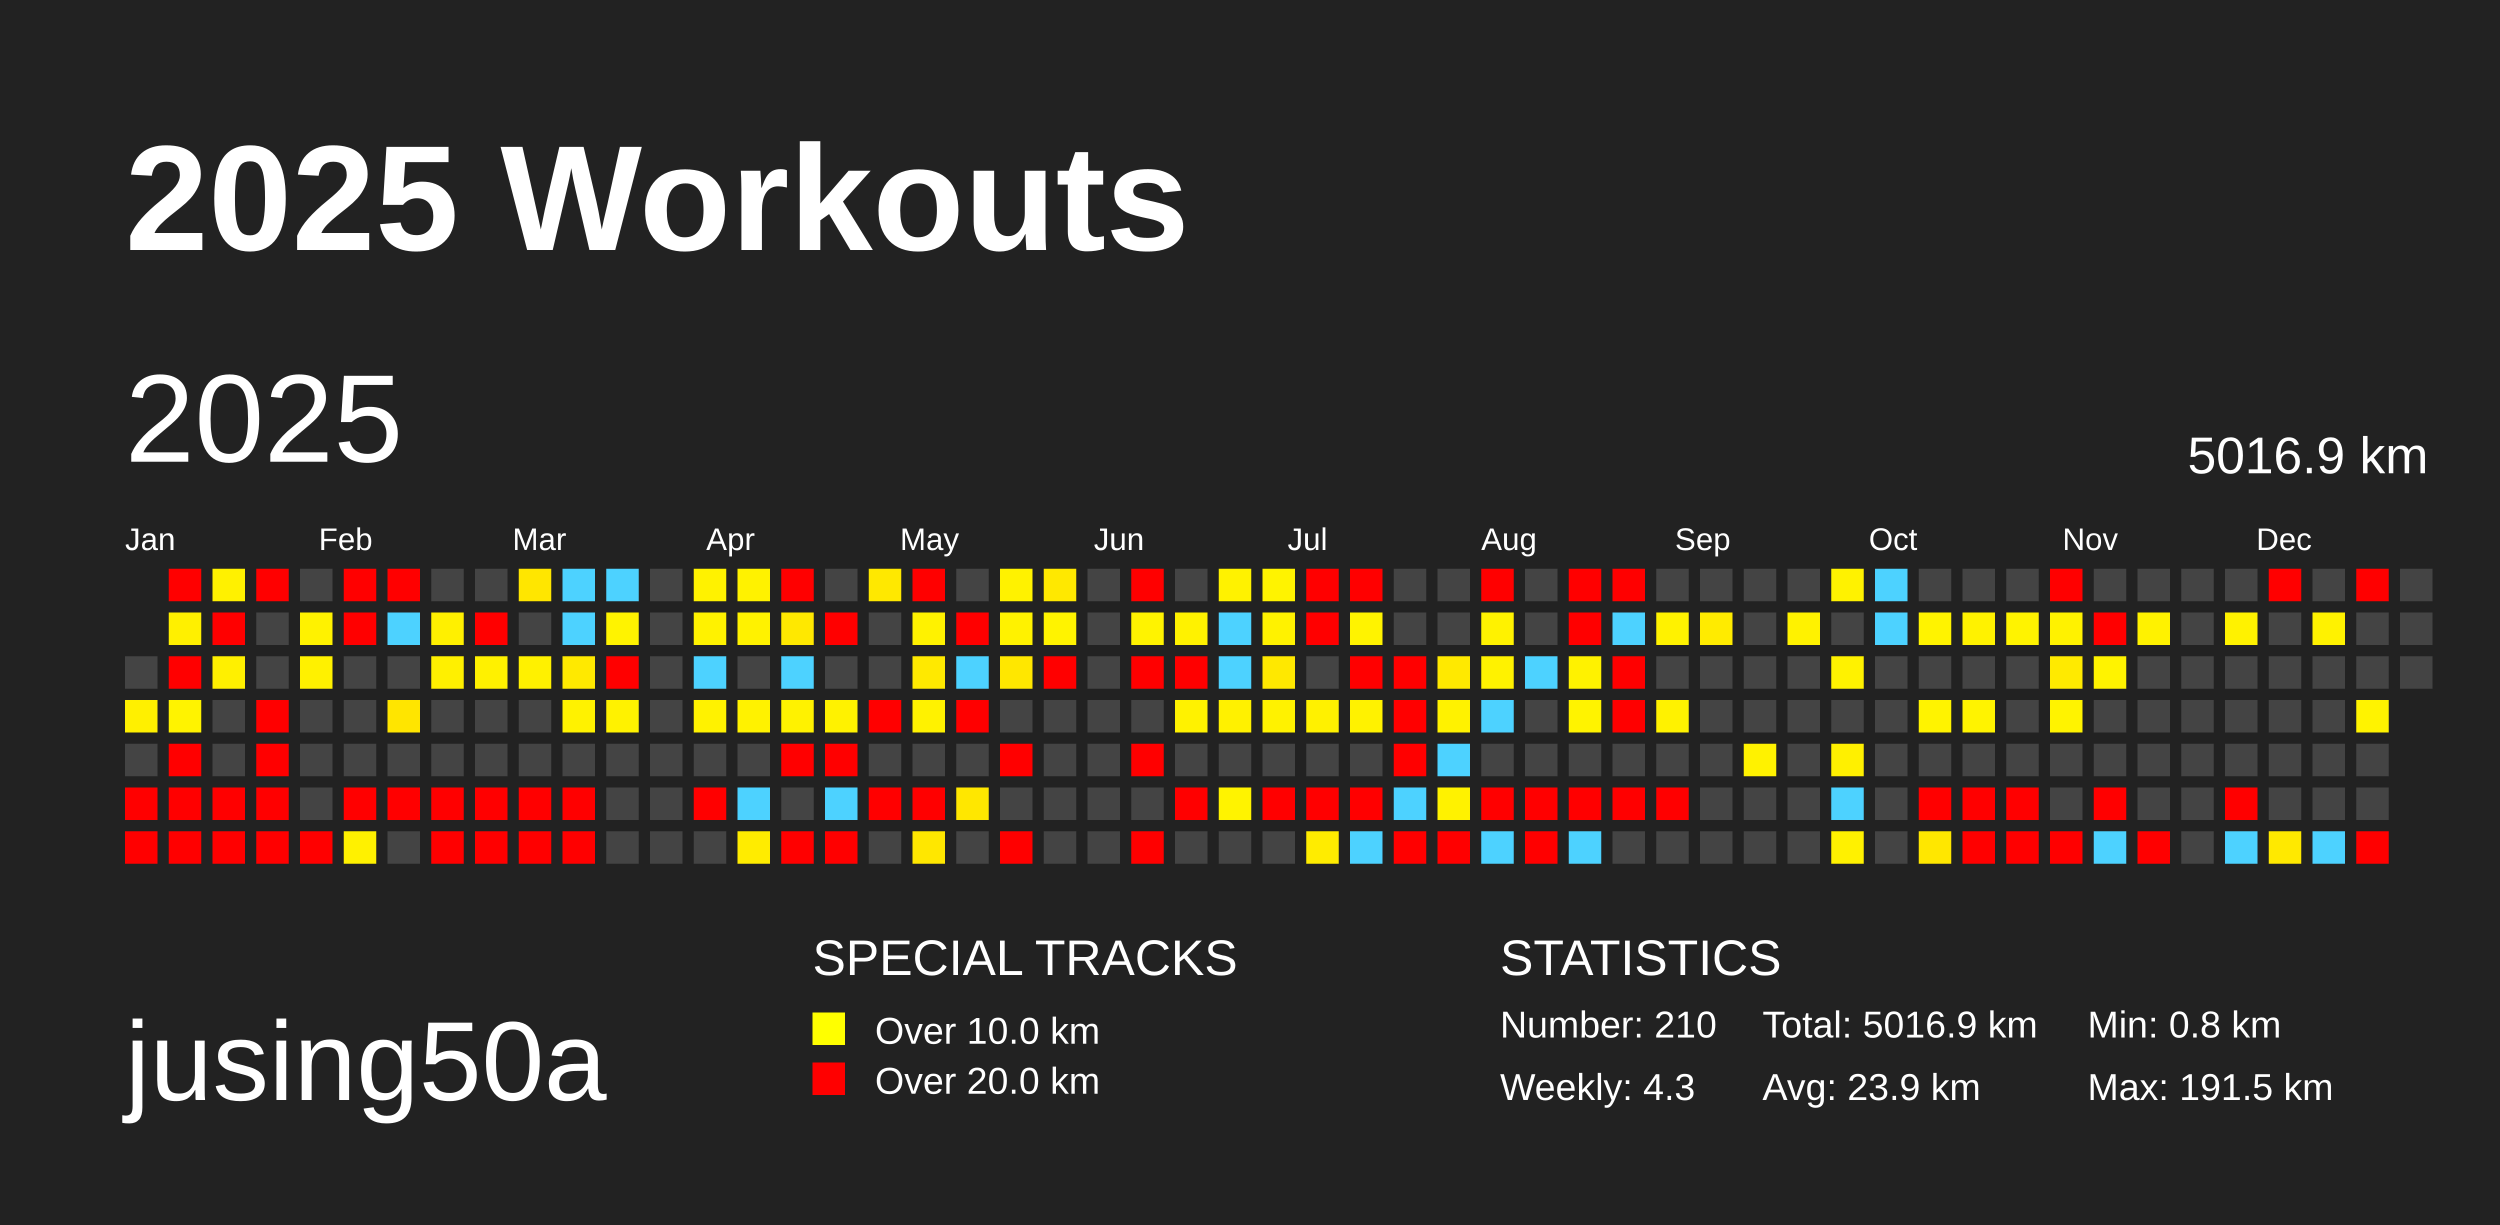
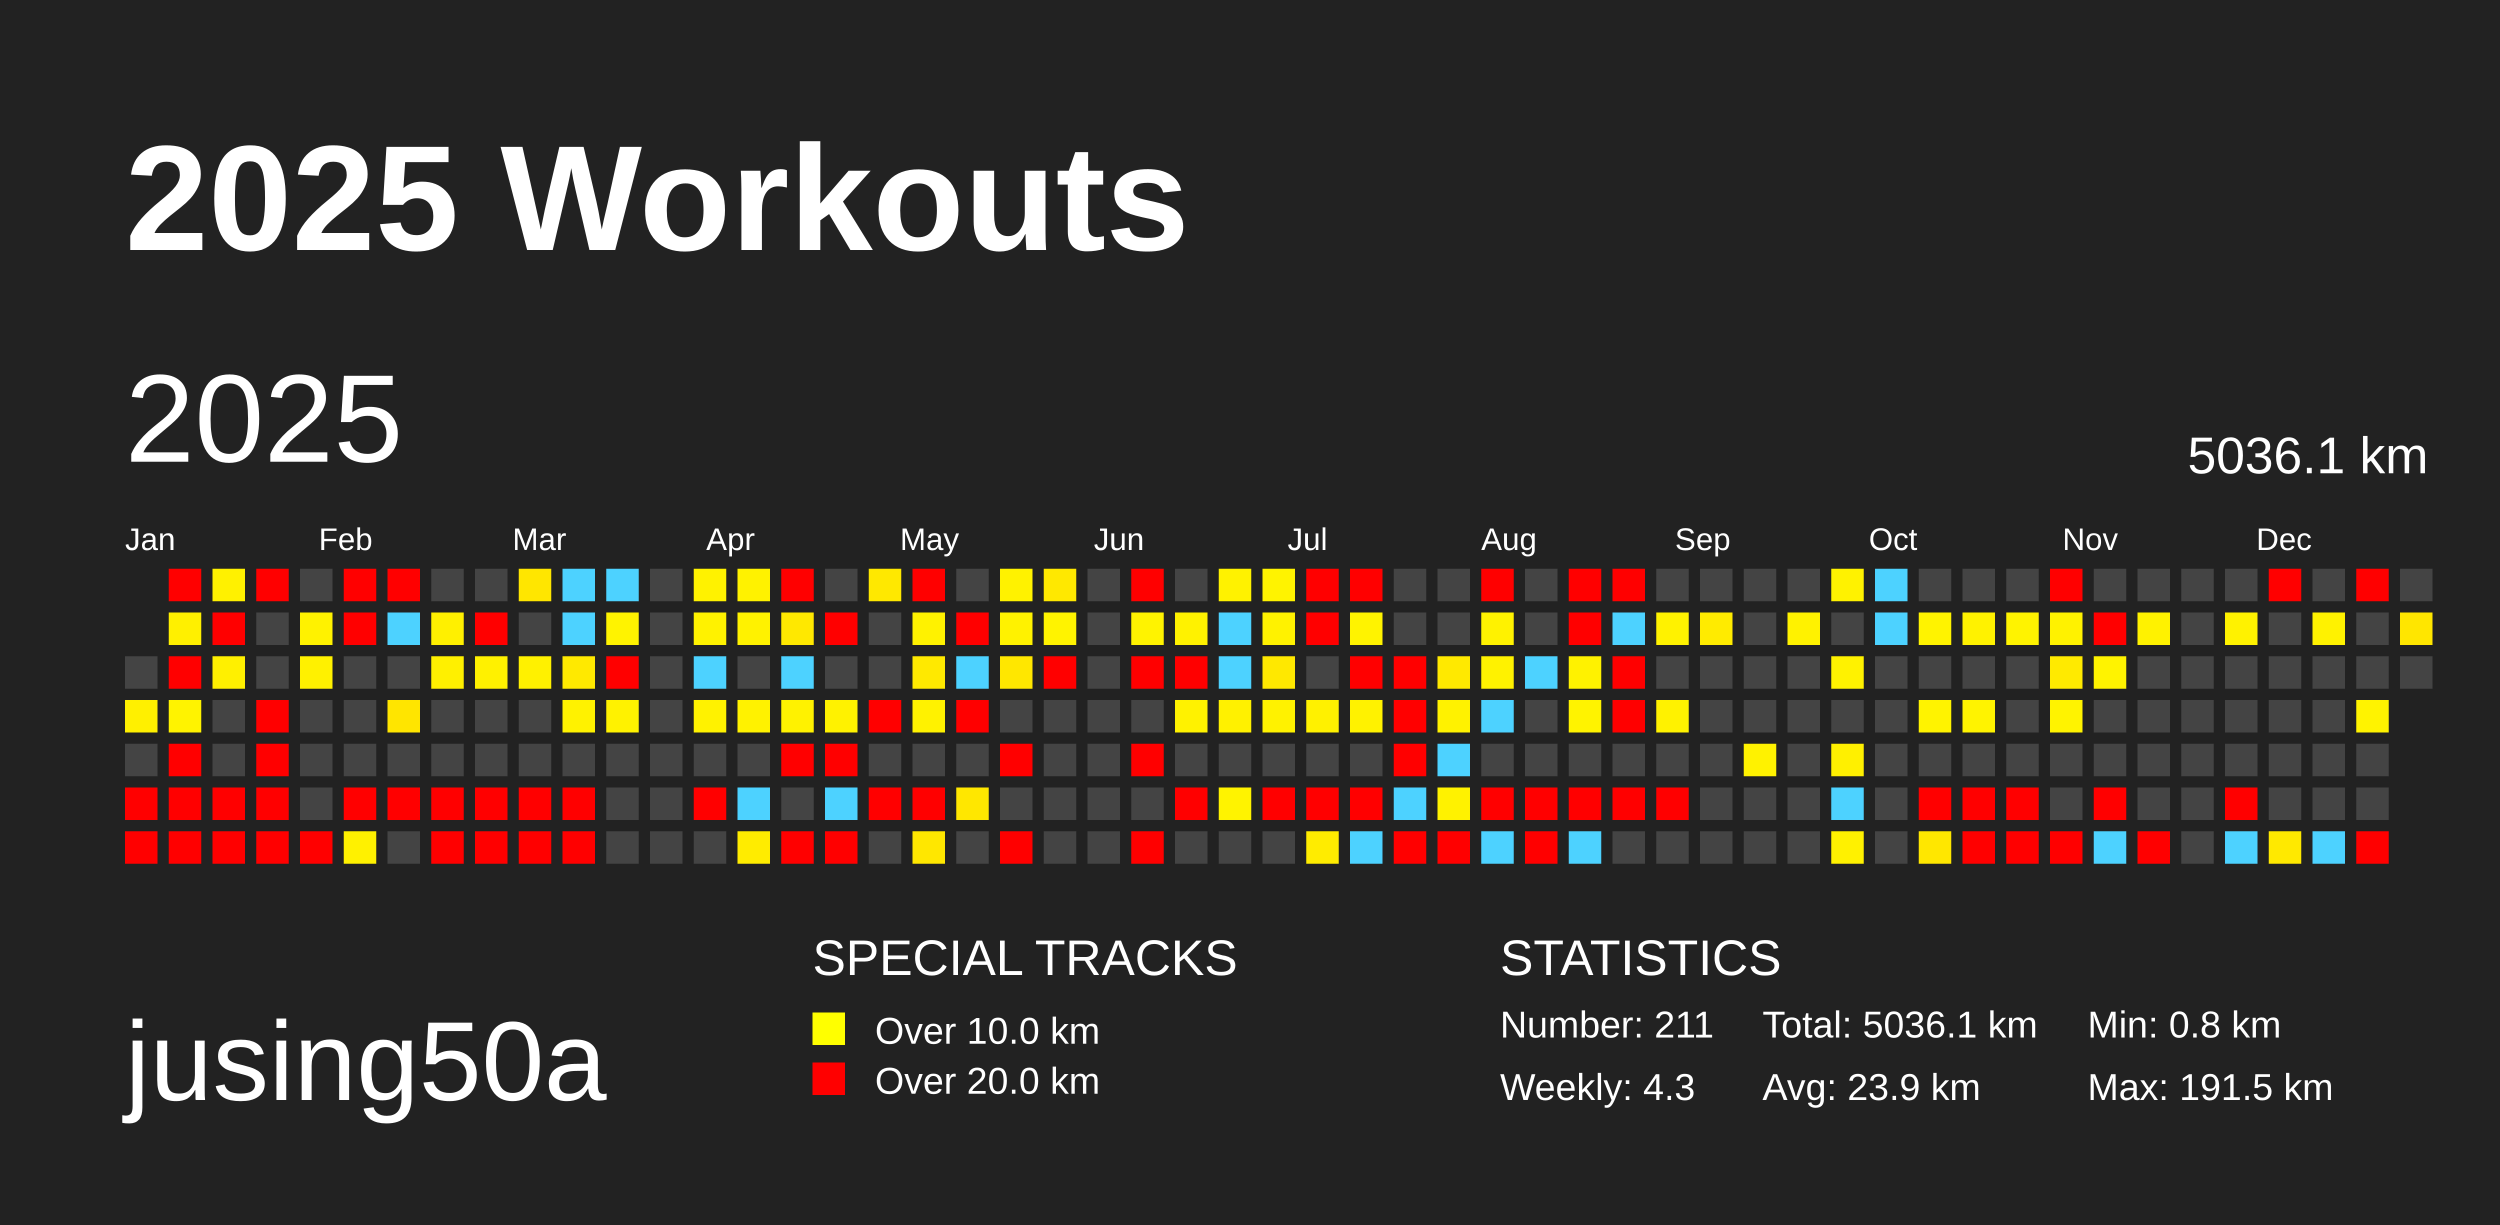
<svg xmlns="http://www.w3.org/2000/svg" baseProfile="full" height="98mm" version="1.1" viewBox="0,0,200,98" width="200mm">
  <defs />
  <rect fill="#222222" height="98" width="200" x="0" y="0" />
  <text fill="#FFFFFF" style="font-size:12px; font-family:Arial; font-weight:bold;" x="10" y="20">2025 Workouts</text>
  <text fill="#FFFFFF" style="font-size:9px; font-family:Arial" x="10" y="88">jusing50a</text>
  <text fill="#FFFFFF" style="font-size:4px; font-family:Arial" x="65" y="78">SPECIAL TRACKS</text>
  <rect fill="yellow" height="2.6" width="2.6" x="65" y="81" />
  <text fill="#FFFFFF" style="font-size:3px; font-family:Arial" x="70" y="83.5">Over 10.0 km</text>
  <rect fill="red" height="2.6" width="2.6" x="65" y="85" />
  <text fill="#FFFFFF" style="font-size:3px; font-family:Arial" x="70" y="87.5">Over 20.0 km</text>
  <text fill="#FFFFFF" style="font-size:4px; font-family:Arial" x="120" y="78">STATISTICS</text>
-   <text fill="#FFFFFF" style="font-size:3px; font-family:Arial" x="120" y="83">Number: 210</text>
+   <text fill="#FFFFFF" style="font-size:3px; font-family:Arial" x="120" y="83">Number: 211</text>
  <text fill="#FFFFFF" style="font-size:3px; font-family:Arial" x="120" y="88">Weekly: 4.3</text>
-   <text fill="#FFFFFF" style="font-size:3px; font-family:Arial" x="141" y="83">Total: 5016.9 km</text>
+   <text fill="#FFFFFF" style="font-size:3px; font-family:Arial" x="141" y="83">Total: 5036.1 km</text>
  <text fill="#FFFFFF" style="font-size:3px; font-family:Arial" x="141" y="88">Avg: 23.9 km</text>
  <text fill="#FFFFFF" style="font-size:3px; font-family:Arial" x="167" y="83">Min: 0.8 km</text>
  <text fill="#FFFFFF" style="font-size:3px; font-family:Arial" x="167" y="88">Max: 191.5 km</text>
  <text dominant-baseline="hanging" fill="#FFFFFF" style="font-size:10.0px; font-family:Arial;" x="10" y="30">2025</text>
-   <text dominant-baseline="hanging" fill="#FFFFFF" style="font-size:4.125px; font-family:Arial;" x="175" y="35">5016.9 km</text>
+   <text dominant-baseline="hanging" fill="#FFFFFF" style="font-size:4.125px; font-family:Arial;" x="175" y="35">5036.1 km</text>
  <text fill="#FFFFFF" style="font-size:2.5px; font-family:Arial" x="10.0" y="44">Jan</text>
  <text fill="#FFFFFF" style="font-size:2.5px; font-family:Arial" x="25.5" y="44">Feb</text>
  <text fill="#FFFFFF" style="font-size:2.5px; font-family:Arial" x="41.0" y="44">Mar</text>
  <text fill="#FFFFFF" style="font-size:2.5px; font-family:Arial" x="56.5" y="44">Apr</text>
  <text fill="#FFFFFF" style="font-size:2.5px; font-family:Arial" x="72.0" y="44">May</text>
  <text fill="#FFFFFF" style="font-size:2.5px; font-family:Arial" x="87.5" y="44">Jun</text>
  <text fill="#FFFFFF" style="font-size:2.5px; font-family:Arial" x="103.0" y="44">Jul</text>
  <text fill="#FFFFFF" style="font-size:2.5px; font-family:Arial" x="118.5" y="44">Aug</text>
  <text fill="#FFFFFF" style="font-size:2.5px; font-family:Arial" x="134.0" y="44">Sep</text>
  <text fill="#FFFFFF" style="font-size:2.5px; font-family:Arial" x="149.5" y="44">Oct</text>
  <text fill="#FFFFFF" style="font-size:2.5px; font-family:Arial" x="165.0" y="44">Nov</text>
  <text fill="#FFFFFF" style="font-size:2.5px; font-family:Arial" x="180.5" y="44">Dec</text>
  <rect fill="#444444" height="2.6" width="2.6" x="10.0" y="52.5" />
  <rect fill="#fff000" height="2.6" width="2.6" x="10.0" y="56.0" />
  <rect fill="#444444" height="2.6" width="2.6" x="10.0" y="59.5" />
  <rect fill="red" height="2.6" width="2.6" x="10.0" y="63.0" />
  <rect fill="red" height="2.6" width="2.6" x="10.0" y="66.5" />
  <rect fill="red" height="2.6" width="2.6" x="13.5" y="45.5" />
  <rect fill="#fff000" height="2.6" width="2.6" x="13.5" y="49.0" />
  <rect fill="red" height="2.6" width="2.6" x="13.5" y="52.5" />
  <rect fill="#fff300" height="2.6" width="2.6" x="13.5" y="56.0" />
  <rect fill="red" height="2.6" width="2.6" x="13.5" y="59.5" />
  <rect fill="red" height="2.6" width="2.6" x="13.5" y="63.0" />
  <rect fill="red" height="2.6" width="2.6" x="13.5" y="66.5" />
  <rect fill="#fff100" height="2.6" width="2.6" x="17.0" y="45.5" />
  <rect fill="red" height="2.6" width="2.6" x="17.0" y="49.0" />
  <rect fill="#fff000" height="2.6" width="2.6" x="17.0" y="52.5" />
  <rect fill="#444444" height="2.6" width="2.6" x="17.0" y="56.0" />
  <rect fill="#444444" height="2.6" width="2.6" x="17.0" y="59.5" />
  <rect fill="red" height="2.6" width="2.6" x="17.0" y="63.0" />
  <rect fill="red" height="2.6" width="2.6" x="17.0" y="66.5" />
  <rect fill="red" height="2.6" width="2.6" x="20.5" y="45.5" />
  <rect fill="#444444" height="2.6" width="2.6" x="20.5" y="49.0" />
  <rect fill="#444444" height="2.6" width="2.6" x="20.5" y="52.5" />
  <rect fill="red" height="2.6" width="2.6" x="20.5" y="56.0" />
  <rect fill="red" height="2.6" width="2.6" x="20.5" y="59.5" />
  <rect fill="red" height="2.6" width="2.6" x="20.5" y="63.0" />
  <rect fill="red" height="2.6" width="2.6" x="20.5" y="66.5" />
  <rect fill="#444444" height="2.6" width="2.6" x="24.0" y="45.5" />
  <rect fill="#fff200" height="2.6" width="2.6" x="24.0" y="49.0" />
  <rect fill="#fff100" height="2.6" width="2.6" x="24.0" y="52.5" />
  <rect fill="#444444" height="2.6" width="2.6" x="24.0" y="56.0" />
  <rect fill="#444444" height="2.6" width="2.6" x="24.0" y="59.5" />
  <rect fill="#444444" height="2.6" width="2.6" x="24.0" y="63.0" />
  <rect fill="red" height="2.6" width="2.6" x="24.0" y="66.5" />
  <rect fill="red" height="2.6" width="2.6" x="27.5" y="45.5" />
  <rect fill="red" height="2.6" width="2.6" x="27.5" y="49.0" />
  <rect fill="#444444" height="2.6" width="2.6" x="27.5" y="52.5" />
  <rect fill="#444444" height="2.6" width="2.6" x="27.5" y="56.0" />
  <rect fill="#444444" height="2.6" width="2.6" x="27.5" y="59.5" />
  <rect fill="red" height="2.6" width="2.6" x="27.5" y="63.0" />
  <rect fill="#fff100" height="2.6" width="2.6" x="27.5" y="66.5" />
  <rect fill="red" height="2.6" width="2.6" x="31.0" y="45.5" />
  <rect fill="#4dd2ff" height="2.6" width="2.6" x="31.0" y="49.0" />
  <rect fill="#444444" height="2.6" width="2.6" x="31.0" y="52.5" />
  <rect fill="#ffe500" height="2.6" width="2.6" x="31.0" y="56.0" />
  <rect fill="#444444" height="2.6" width="2.6" x="31.0" y="59.5" />
  <rect fill="red" height="2.6" width="2.6" x="31.0" y="63.0" />
  <rect fill="#444444" height="2.6" width="2.6" x="31.0" y="66.5" />
  <rect fill="#444444" height="2.6" width="2.6" x="34.5" y="45.5" />
  <rect fill="#fff000" height="2.6" width="2.6" x="34.5" y="49.0" />
  <rect fill="#fff000" height="2.6" width="2.6" x="34.5" y="52.5" />
  <rect fill="#444444" height="2.6" width="2.6" x="34.5" y="56.0" />
  <rect fill="#444444" height="2.6" width="2.6" x="34.5" y="59.5" />
  <rect fill="red" height="2.6" width="2.6" x="34.5" y="63.0" />
  <rect fill="red" height="2.6" width="2.6" x="34.5" y="66.5" />
  <rect fill="#444444" height="2.6" width="2.6" x="38.0" y="45.5" />
  <rect fill="red" height="2.6" width="2.6" x="38.0" y="49.0" />
  <rect fill="#fff100" height="2.6" width="2.6" x="38.0" y="52.5" />
  <rect fill="#444444" height="2.6" width="2.6" x="38.0" y="56.0" />
  <rect fill="#444444" height="2.6" width="2.6" x="38.0" y="59.5" />
  <rect fill="red" height="2.6" width="2.6" x="38.0" y="63.0" />
  <rect fill="red" height="2.6" width="2.6" x="38.0" y="66.5" />
  <rect fill="#ffe600" height="2.6" width="2.6" x="41.5" y="45.5" />
  <rect fill="#444444" height="2.6" width="2.6" x="41.5" y="49.0" />
  <rect fill="#fff100" height="2.6" width="2.6" x="41.5" y="52.5" />
  <rect fill="#444444" height="2.6" width="2.6" x="41.5" y="56.0" />
  <rect fill="#444444" height="2.6" width="2.6" x="41.5" y="59.5" />
  <rect fill="red" height="2.6" width="2.6" x="41.5" y="63.0" />
  <rect fill="red" height="2.6" width="2.6" x="41.5" y="66.5" />
  <rect fill="#4dd2ff" height="2.6" width="2.6" x="45.0" y="45.5" />
  <rect fill="#4dd2ff" height="2.6" width="2.6" x="45.0" y="49.0" />
  <rect fill="#ffe900" height="2.6" width="2.6" x="45.0" y="52.5" />
  <rect fill="#fff200" height="2.6" width="2.6" x="45.0" y="56.0" />
  <rect fill="#444444" height="2.6" width="2.6" x="45.0" y="59.5" />
  <rect fill="red" height="2.6" width="2.6" x="45.0" y="63.0" />
  <rect fill="red" height="2.6" width="2.6" x="45.0" y="66.5" />
  <rect fill="#4dd2ff" height="2.6" width="2.6" x="48.5" y="45.5" />
  <rect fill="#fff300" height="2.6" width="2.6" x="48.5" y="49.0" />
  <rect fill="red" height="2.6" width="2.6" x="48.5" y="52.5" />
  <rect fill="#fff200" height="2.6" width="2.6" x="48.5" y="56.0" />
  <rect fill="#444444" height="2.6" width="2.6" x="48.5" y="59.5" />
  <rect fill="#444444" height="2.6" width="2.6" x="48.5" y="63.0" />
  <rect fill="#444444" height="2.6" width="2.6" x="48.5" y="66.5" />
  <rect fill="#444444" height="2.6" width="2.6" x="52.0" y="45.5" />
  <rect fill="#444444" height="2.6" width="2.6" x="52.0" y="49.0" />
  <rect fill="#444444" height="2.6" width="2.6" x="52.0" y="52.5" />
  <rect fill="#444444" height="2.6" width="2.6" x="52.0" y="56.0" />
  <rect fill="#444444" height="2.6" width="2.6" x="52.0" y="59.5" />
  <rect fill="#444444" height="2.6" width="2.6" x="52.0" y="63.0" />
  <rect fill="#444444" height="2.6" width="2.6" x="52.0" y="66.5" />
  <rect fill="#fff200" height="2.6" width="2.6" x="55.5" y="45.5" />
  <rect fill="#fff200" height="2.6" width="2.6" x="55.5" y="49.0" />
  <rect fill="#4dd2ff" height="2.6" width="2.6" x="55.5" y="52.5" />
  <rect fill="#fff200" height="2.6" width="2.6" x="55.5" y="56.0" />
  <rect fill="#444444" height="2.6" width="2.6" x="55.5" y="59.5" />
  <rect fill="red" height="2.6" width="2.6" x="55.5" y="63.0" />
  <rect fill="#444444" height="2.6" width="2.6" x="55.5" y="66.5" />
  <rect fill="#fff200" height="2.6" width="2.6" x="59.0" y="45.5" />
  <rect fill="#fff200" height="2.6" width="2.6" x="59.0" y="49.0" />
  <rect fill="#444444" height="2.6" width="2.6" x="59.0" y="52.5" />
  <rect fill="#fff200" height="2.6" width="2.6" x="59.0" y="56.0" />
  <rect fill="#444444" height="2.6" width="2.6" x="59.0" y="59.5" />
  <rect fill="#4dd2ff" height="2.6" width="2.6" x="59.0" y="63.0" />
  <rect fill="#ffec00" height="2.6" width="2.6" x="59.0" y="66.5" />
  <rect fill="red" height="2.6" width="2.6" x="62.5" y="45.5" />
  <rect fill="#ffe800" height="2.6" width="2.6" x="62.5" y="49.0" />
  <rect fill="#4dd2ff" height="2.6" width="2.6" x="62.5" y="52.5" />
  <rect fill="#fff200" height="2.6" width="2.6" x="62.5" y="56.0" />
  <rect fill="red" height="2.6" width="2.6" x="62.5" y="59.5" />
  <rect fill="#444444" height="2.6" width="2.6" x="62.5" y="63.0" />
  <rect fill="red" height="2.6" width="2.6" x="62.5" y="66.5" />
  <rect fill="#444444" height="2.6" width="2.6" x="66.0" y="45.5" />
  <rect fill="red" height="2.6" width="2.6" x="66.0" y="49.0" />
  <rect fill="#444444" height="2.6" width="2.6" x="66.0" y="52.5" />
  <rect fill="#fff200" height="2.6" width="2.6" x="66.0" y="56.0" />
  <rect fill="red" height="2.6" width="2.6" x="66.0" y="59.5" />
  <rect fill="#4dd2ff" height="2.6" width="2.6" x="66.0" y="63.0" />
  <rect fill="red" height="2.6" width="2.6" x="66.0" y="66.5" />
  <rect fill="#ffe800" height="2.6" width="2.6" x="69.5" y="45.5" />
  <rect fill="#444444" height="2.6" width="2.6" x="69.5" y="49.0" />
  <rect fill="#444444" height="2.6" width="2.6" x="69.5" y="52.5" />
  <rect fill="red" height="2.6" width="2.6" x="69.5" y="56.0" />
  <rect fill="#444444" height="2.6" width="2.6" x="69.5" y="59.5" />
  <rect fill="red" height="2.6" width="2.6" x="69.5" y="63.0" />
  <rect fill="#444444" height="2.6" width="2.6" x="69.5" y="66.5" />
  <rect fill="red" height="2.6" width="2.6" x="73.0" y="45.5" />
  <rect fill="#fff200" height="2.6" width="2.6" x="73.0" y="49.0" />
  <rect fill="#ffe900" height="2.6" width="2.6" x="73.0" y="52.5" />
  <rect fill="#fff200" height="2.6" width="2.6" x="73.0" y="56.0" />
  <rect fill="#444444" height="2.6" width="2.6" x="73.0" y="59.5" />
  <rect fill="red" height="2.6" width="2.6" x="73.0" y="63.0" />
  <rect fill="#ffe700" height="2.6" width="2.6" x="73.0" y="66.5" />
  <rect fill="#444444" height="2.6" width="2.6" x="76.5" y="45.5" />
  <rect fill="red" height="2.6" width="2.6" x="76.5" y="49.0" />
  <rect fill="#4dd2ff" height="2.6" width="2.6" x="76.5" y="52.5" />
  <rect fill="red" height="2.6" width="2.6" x="76.5" y="56.0" />
  <rect fill="#444444" height="2.6" width="2.6" x="76.5" y="59.5" />
  <rect fill="#ffe700" height="2.6" width="2.6" x="76.5" y="63.0" />
  <rect fill="#444444" height="2.6" width="2.6" x="76.5" y="66.5" />
  <rect fill="#fff200" height="2.6" width="2.6" x="80.0" y="45.5" />
  <rect fill="#fff200" height="2.6" width="2.6" x="80.0" y="49.0" />
  <rect fill="#ffe700" height="2.6" width="2.6" x="80.0" y="52.5" />
  <rect fill="#444444" height="2.6" width="2.6" x="80.0" y="56.0" />
  <rect fill="red" height="2.6" width="2.6" x="80.0" y="59.5" />
  <rect fill="#444444" height="2.6" width="2.6" x="80.0" y="63.0" />
  <rect fill="red" height="2.6" width="2.6" x="80.0" y="66.5" />
  <rect fill="#ffe800" height="2.6" width="2.6" x="83.5" y="45.5" />
  <rect fill="#fff300" height="2.6" width="2.6" x="83.5" y="49.0" />
  <rect fill="red" height="2.6" width="2.6" x="83.5" y="52.5" />
  <rect fill="#444444" height="2.6" width="2.6" x="83.5" y="56.0" />
  <rect fill="#444444" height="2.6" width="2.6" x="83.5" y="59.5" />
  <rect fill="#444444" height="2.6" width="2.6" x="83.5" y="63.0" />
  <rect fill="#444444" height="2.6" width="2.6" x="83.5" y="66.5" />
  <rect fill="#444444" height="2.6" width="2.6" x="87.0" y="45.5" />
  <rect fill="#444444" height="2.6" width="2.6" x="87.0" y="49.0" />
  <rect fill="#444444" height="2.6" width="2.6" x="87.0" y="52.5" />
  <rect fill="#444444" height="2.6" width="2.6" x="87.0" y="56.0" />
  <rect fill="#444444" height="2.6" width="2.6" x="87.0" y="59.5" />
  <rect fill="#444444" height="2.6" width="2.6" x="87.0" y="63.0" />
  <rect fill="#444444" height="2.6" width="2.6" x="87.0" y="66.5" />
  <rect fill="red" height="2.6" width="2.6" x="90.5" y="45.5" />
  <rect fill="#fff300" height="2.6" width="2.6" x="90.5" y="49.0" />
  <rect fill="red" height="2.6" width="2.6" x="90.5" y="52.5" />
  <rect fill="#444444" height="2.6" width="2.6" x="90.5" y="56.0" />
  <rect fill="red" height="2.6" width="2.6" x="90.5" y="59.5" />
  <rect fill="#444444" height="2.6" width="2.6" x="90.5" y="63.0" />
  <rect fill="red" height="2.6" width="2.6" x="90.5" y="66.5" />
  <rect fill="#444444" height="2.6" width="2.6" x="94.0" y="45.5" />
  <rect fill="#fff200" height="2.6" width="2.6" x="94.0" y="49.0" />
  <rect fill="red" height="2.6" width="2.6" x="94.0" y="52.5" />
  <rect fill="#fff200" height="2.6" width="2.6" x="94.0" y="56.0" />
  <rect fill="#444444" height="2.6" width="2.6" x="94.0" y="59.5" />
  <rect fill="red" height="2.6" width="2.6" x="94.0" y="63.0" />
  <rect fill="#444444" height="2.6" width="2.6" x="94.0" y="66.5" />
  <rect fill="#fff200" height="2.6" width="2.6" x="97.5" y="45.5" />
  <rect fill="#4dd2ff" height="2.6" width="2.6" x="97.5" y="49.0" />
  <rect fill="#4dd2ff" height="2.6" width="2.6" x="97.5" y="52.5" />
  <rect fill="#fff100" height="2.6" width="2.6" x="97.5" y="56.0" />
  <rect fill="#444444" height="2.6" width="2.6" x="97.5" y="59.5" />
  <rect fill="#fff300" height="2.6" width="2.6" x="97.5" y="63.0" />
  <rect fill="#444444" height="2.6" width="2.6" x="97.5" y="66.5" />
  <rect fill="#fff300" height="2.6" width="2.6" x="101.0" y="45.5" />
  <rect fill="#fff200" height="2.6" width="2.6" x="101.0" y="49.0" />
  <rect fill="#ffe800" height="2.6" width="2.6" x="101.0" y="52.5" />
  <rect fill="#fff200" height="2.6" width="2.6" x="101.0" y="56.0" />
  <rect fill="#444444" height="2.6" width="2.6" x="101.0" y="59.5" />
  <rect fill="red" height="2.6" width="2.6" x="101.0" y="63.0" />
  <rect fill="#444444" height="2.6" width="2.6" x="101.0" y="66.5" />
  <rect fill="red" height="2.6" width="2.6" x="104.5" y="45.5" />
  <rect fill="red" height="2.6" width="2.6" x="104.5" y="49.0" />
  <rect fill="#444444" height="2.6" width="2.6" x="104.5" y="52.5" />
  <rect fill="#fff100" height="2.6" width="2.6" x="104.5" y="56.0" />
  <rect fill="#444444" height="2.6" width="2.6" x="104.5" y="59.5" />
  <rect fill="red" height="2.6" width="2.6" x="104.5" y="63.0" />
  <rect fill="#ffec00" height="2.6" width="2.6" x="104.5" y="66.5" />
  <rect fill="red" height="2.6" width="2.6" x="108.0" y="45.5" />
  <rect fill="#fff300" height="2.6" width="2.6" x="108.0" y="49.0" />
  <rect fill="red" height="2.6" width="2.6" x="108.0" y="52.5" />
  <rect fill="#fff200" height="2.6" width="2.6" x="108.0" y="56.0" />
  <rect fill="#444444" height="2.6" width="2.6" x="108.0" y="59.5" />
  <rect fill="red" height="2.6" width="2.6" x="108.0" y="63.0" />
  <rect fill="#4dd2ff" height="2.6" width="2.6" x="108.0" y="66.5" />
  <rect fill="#444444" height="2.6" width="2.6" x="111.5" y="45.5" />
  <rect fill="#444444" height="2.6" width="2.6" x="111.5" y="49.0" />
  <rect fill="red" height="2.6" width="2.6" x="111.5" y="52.5" />
  <rect fill="red" height="2.6" width="2.6" x="111.5" y="56.0" />
  <rect fill="red" height="2.6" width="2.6" x="111.5" y="59.5" />
  <rect fill="#4dd2ff" height="2.6" width="2.6" x="111.5" y="63.0" />
  <rect fill="red" height="2.6" width="2.6" x="111.5" y="66.5" />
  <rect fill="#444444" height="2.6" width="2.6" x="115.0" y="45.5" />
  <rect fill="#444444" height="2.6" width="2.6" x="115.0" y="49.0" />
  <rect fill="#ffe900" height="2.6" width="2.6" x="115.0" y="52.5" />
  <rect fill="#fff200" height="2.6" width="2.6" x="115.0" y="56.0" />
  <rect fill="#4dd2ff" height="2.6" width="2.6" x="115.0" y="59.5" />
  <rect fill="#fff200" height="2.6" width="2.6" x="115.0" y="63.0" />
  <rect fill="red" height="2.6" width="2.6" x="115.0" y="66.5" />
  <rect fill="red" height="2.6" width="2.6" x="118.5" y="45.5" />
  <rect fill="#fff200" height="2.6" width="2.6" x="118.5" y="49.0" />
  <rect fill="#fff200" height="2.6" width="2.6" x="118.5" y="52.5" />
  <rect fill="#4dd2ff" height="2.6" width="2.6" x="118.5" y="56.0" />
  <rect fill="#444444" height="2.6" width="2.6" x="118.5" y="59.5" />
  <rect fill="red" height="2.6" width="2.6" x="118.5" y="63.0" />
  <rect fill="#4dd2ff" height="2.6" width="2.6" x="118.5" y="66.5" />
  <rect fill="#444444" height="2.6" width="2.6" x="122.0" y="45.5" />
  <rect fill="#444444" height="2.6" width="2.6" x="122.0" y="49.0" />
  <rect fill="#4dd2ff" height="2.6" width="2.6" x="122.0" y="52.5" />
  <rect fill="#444444" height="2.6" width="2.6" x="122.0" y="56.0" />
  <rect fill="#444444" height="2.6" width="2.6" x="122.0" y="59.5" />
  <rect fill="red" height="2.6" width="2.6" x="122.0" y="63.0" />
  <rect fill="red" height="2.6" width="2.6" x="122.0" y="66.5" />
  <rect fill="red" height="2.6" width="2.6" x="125.5" y="45.5" />
  <rect fill="red" height="2.6" width="2.6" x="125.5" y="49.0" />
  <rect fill="#fff200" height="2.6" width="2.6" x="125.5" y="52.5" />
  <rect fill="#fff300" height="2.6" width="2.6" x="125.5" y="56.0" />
  <rect fill="#444444" height="2.6" width="2.6" x="125.5" y="59.5" />
  <rect fill="red" height="2.6" width="2.6" x="125.5" y="63.0" />
  <rect fill="#4dd2ff" height="2.6" width="2.6" x="125.5" y="66.5" />
  <rect fill="red" height="2.6" width="2.6" x="129.0" y="45.5" />
  <rect fill="#4dd2ff" height="2.6" width="2.6" x="129.0" y="49.0" />
  <rect fill="red" height="2.6" width="2.6" x="129.0" y="52.5" />
  <rect fill="red" height="2.6" width="2.6" x="129.0" y="56.0" />
  <rect fill="#444444" height="2.6" width="2.6" x="129.0" y="59.5" />
  <rect fill="red" height="2.6" width="2.6" x="129.0" y="63.0" />
  <rect fill="#444444" height="2.6" width="2.6" x="129.0" y="66.5" />
  <rect fill="#444444" height="2.6" width="2.6" x="132.5" y="45.5" />
  <rect fill="#fff200" height="2.6" width="2.6" x="132.5" y="49.0" />
  <rect fill="#444444" height="2.6" width="2.6" x="132.5" y="52.5" />
  <rect fill="#fff200" height="2.6" width="2.6" x="132.5" y="56.0" />
  <rect fill="#444444" height="2.6" width="2.6" x="132.5" y="59.5" />
  <rect fill="red" height="2.6" width="2.6" x="132.5" y="63.0" />
  <rect fill="#444444" height="2.6" width="2.6" x="132.5" y="66.5" />
  <rect fill="#444444" height="2.6" width="2.6" x="136.0" y="45.5" />
  <rect fill="#ffeb00" height="2.6" width="2.6" x="136.0" y="49.0" />
  <rect fill="#444444" height="2.6" width="2.6" x="136.0" y="52.5" />
  <rect fill="#444444" height="2.6" width="2.6" x="136.0" y="56.0" />
  <rect fill="#444444" height="2.6" width="2.6" x="136.0" y="59.5" />
  <rect fill="#444444" height="2.6" width="2.6" x="136.0" y="63.0" />
  <rect fill="#444444" height="2.6" width="2.6" x="136.0" y="66.5" />
  <rect fill="#444444" height="2.6" width="2.6" x="139.5" y="45.5" />
  <rect fill="#444444" height="2.6" width="2.6" x="139.5" y="49.0" />
  <rect fill="#444444" height="2.6" width="2.6" x="139.5" y="52.5" />
  <rect fill="#444444" height="2.6" width="2.6" x="139.5" y="56.0" />
  <rect fill="#fff200" height="2.6" width="2.6" x="139.5" y="59.5" />
  <rect fill="#444444" height="2.6" width="2.6" x="139.5" y="63.0" />
  <rect fill="#444444" height="2.6" width="2.6" x="139.5" y="66.5" />
  <rect fill="#444444" height="2.6" width="2.6" x="143.0" y="45.5" />
  <rect fill="#fff200" height="2.6" width="2.6" x="143.0" y="49.0" />
  <rect fill="#444444" height="2.6" width="2.6" x="143.0" y="52.5" />
  <rect fill="#444444" height="2.6" width="2.6" x="143.0" y="56.0" />
  <rect fill="#444444" height="2.6" width="2.6" x="143.0" y="59.5" />
  <rect fill="#444444" height="2.6" width="2.6" x="143.0" y="63.0" />
  <rect fill="#444444" height="2.6" width="2.6" x="143.0" y="66.5" />
  <rect fill="#fff200" height="2.6" width="2.6" x="146.5" y="45.5" />
  <rect fill="#444444" height="2.6" width="2.6" x="146.5" y="49.0" />
  <rect fill="#fff200" height="2.6" width="2.6" x="146.5" y="52.5" />
  <rect fill="#444444" height="2.6" width="2.6" x="146.5" y="56.0" />
  <rect fill="#fff000" height="2.6" width="2.6" x="146.5" y="59.5" />
  <rect fill="#4dd2ff" height="2.6" width="2.6" x="146.5" y="63.0" />
  <rect fill="#fff100" height="2.6" width="2.6" x="146.5" y="66.5" />
  <rect fill="#4dd2ff" height="2.6" width="2.6" x="150.0" y="45.5" />
  <rect fill="#4dd2ff" height="2.6" width="2.6" x="150.0" y="49.0" />
  <rect fill="#444444" height="2.6" width="2.6" x="150.0" y="52.5" />
  <rect fill="#444444" height="2.6" width="2.6" x="150.0" y="56.0" />
  <rect fill="#444444" height="2.6" width="2.6" x="150.0" y="59.5" />
  <rect fill="#444444" height="2.6" width="2.6" x="150.0" y="63.0" />
  <rect fill="#444444" height="2.6" width="2.6" x="150.0" y="66.5" />
  <rect fill="#444444" height="2.6" width="2.6" x="153.5" y="45.5" />
  <rect fill="#fff300" height="2.6" width="2.6" x="153.5" y="49.0" />
  <rect fill="#444444" height="2.6" width="2.6" x="153.5" y="52.5" />
  <rect fill="#fff300" height="2.6" width="2.6" x="153.5" y="56.0" />
  <rect fill="#444444" height="2.6" width="2.6" x="153.5" y="59.5" />
  <rect fill="red" height="2.6" width="2.6" x="153.5" y="63.0" />
  <rect fill="#ffe700" height="2.6" width="2.6" x="153.5" y="66.5" />
  <rect fill="#444444" height="2.6" width="2.6" x="157.0" y="45.5" />
  <rect fill="#fff200" height="2.6" width="2.6" x="157.0" y="49.0" />
  <rect fill="#444444" height="2.6" width="2.6" x="157.0" y="52.5" />
  <rect fill="#fff300" height="2.6" width="2.6" x="157.0" y="56.0" />
  <rect fill="#444444" height="2.6" width="2.6" x="157.0" y="59.5" />
  <rect fill="red" height="2.6" width="2.6" x="157.0" y="63.0" />
  <rect fill="red" height="2.6" width="2.6" x="157.0" y="66.5" />
  <rect fill="#444444" height="2.6" width="2.6" x="160.5" y="45.5" />
  <rect fill="#fff300" height="2.6" width="2.6" x="160.5" y="49.0" />
  <rect fill="#444444" height="2.6" width="2.6" x="160.5" y="52.5" />
  <rect fill="#444444" height="2.6" width="2.6" x="160.5" y="56.0" />
  <rect fill="#444444" height="2.6" width="2.6" x="160.5" y="59.5" />
  <rect fill="red" height="2.6" width="2.6" x="160.5" y="63.0" />
  <rect fill="red" height="2.6" width="2.6" x="160.5" y="66.5" />
  <rect fill="red" height="2.6" width="2.6" x="164.0" y="45.5" />
  <rect fill="#fff200" height="2.6" width="2.6" x="164.0" y="49.0" />
  <rect fill="#ffea00" height="2.6" width="2.6" x="164.0" y="52.5" />
  <rect fill="#fff300" height="2.6" width="2.6" x="164.0" y="56.0" />
  <rect fill="#444444" height="2.6" width="2.6" x="164.0" y="59.5" />
  <rect fill="#444444" height="2.6" width="2.6" x="164.0" y="63.0" />
  <rect fill="red" height="2.6" width="2.6" x="164.0" y="66.5" />
  <rect fill="#444444" height="2.6" width="2.6" x="167.5" y="45.5" />
  <rect fill="red" height="2.6" width="2.6" x="167.5" y="49.0" />
  <rect fill="#fff300" height="2.6" width="2.6" x="167.5" y="52.5" />
  <rect fill="#444444" height="2.6" width="2.6" x="167.5" y="56.0" />
  <rect fill="#444444" height="2.6" width="2.6" x="167.5" y="59.5" />
  <rect fill="red" height="2.6" width="2.6" x="167.5" y="63.0" />
  <rect fill="#4dd2ff" height="2.6" width="2.6" x="167.5" y="66.5" />
  <rect fill="#444444" height="2.6" width="2.6" x="171.0" y="45.5" />
  <rect fill="#fff200" height="2.6" width="2.6" x="171.0" y="49.0" />
  <rect fill="#444444" height="2.6" width="2.6" x="171.0" y="52.5" />
  <rect fill="#444444" height="2.6" width="2.6" x="171.0" y="56.0" />
  <rect fill="#444444" height="2.6" width="2.6" x="171.0" y="59.5" />
  <rect fill="#444444" height="2.6" width="2.6" x="171.0" y="63.0" />
  <rect fill="red" height="2.6" width="2.6" x="171.0" y="66.5" />
  <rect fill="#444444" height="2.6" width="2.6" x="174.5" y="45.5" />
  <rect fill="#444444" height="2.6" width="2.6" x="174.5" y="49.0" />
  <rect fill="#444444" height="2.6" width="2.6" x="174.5" y="52.5" />
  <rect fill="#444444" height="2.6" width="2.6" x="174.5" y="56.0" />
  <rect fill="#444444" height="2.6" width="2.6" x="174.5" y="59.5" />
  <rect fill="#444444" height="2.6" width="2.6" x="174.5" y="63.0" />
  <rect fill="#444444" height="2.6" width="2.6" x="174.5" y="66.5" />
  <rect fill="#444444" height="2.6" width="2.6" x="178.0" y="45.5" />
  <rect fill="#fff200" height="2.6" width="2.6" x="178.0" y="49.0" />
  <rect fill="#444444" height="2.6" width="2.6" x="178.0" y="52.5" />
  <rect fill="#444444" height="2.6" width="2.6" x="178.0" y="56.0" />
  <rect fill="#444444" height="2.6" width="2.6" x="178.0" y="59.5" />
  <rect fill="red" height="2.6" width="2.6" x="178.0" y="63.0" />
  <rect fill="#4dd2ff" height="2.6" width="2.6" x="178.0" y="66.5" />
  <rect fill="red" height="2.6" width="2.6" x="181.5" y="45.5" />
  <rect fill="#444444" height="2.6" width="2.6" x="181.5" y="49.0" />
  <rect fill="#444444" height="2.6" width="2.6" x="181.5" y="52.5" />
  <rect fill="#444444" height="2.6" width="2.6" x="181.5" y="56.0" />
  <rect fill="#444444" height="2.6" width="2.6" x="181.5" y="59.5" />
  <rect fill="#444444" height="2.6" width="2.6" x="181.5" y="63.0" />
  <rect fill="#ffe900" height="2.6" width="2.6" x="181.5" y="66.5" />
  <rect fill="#444444" height="2.6" width="2.6" x="185.0" y="45.5" />
  <rect fill="#fff200" height="2.6" width="2.6" x="185.0" y="49.0" />
  <rect fill="#444444" height="2.6" width="2.6" x="185.0" y="52.5" />
  <rect fill="#444444" height="2.6" width="2.6" x="185.0" y="56.0" />
  <rect fill="#444444" height="2.6" width="2.6" x="185.0" y="59.5" />
  <rect fill="#444444" height="2.6" width="2.6" x="185.0" y="63.0" />
  <rect fill="#4dd2ff" height="2.6" width="2.6" x="185.0" y="66.5" />
  <rect fill="red" height="2.6" width="2.6" x="188.5" y="45.5" />
  <rect fill="#444444" height="2.6" width="2.6" x="188.5" y="49.0" />
  <rect fill="#444444" height="2.6" width="2.6" x="188.5" y="52.5" />
  <rect fill="#fff300" height="2.6" width="2.6" x="188.5" y="56.0" />
  <rect fill="#444444" height="2.6" width="2.6" x="188.5" y="59.5" />
  <rect fill="#444444" height="2.6" width="2.6" x="188.5" y="63.0" />
  <rect fill="red" height="2.6" width="2.6" x="188.5" y="66.5" />
  <rect fill="#444444" height="2.6" width="2.6" x="192.0" y="45.5" />
-   <rect fill="#444444" height="2.6" width="2.6" x="192.0" y="49.0" />
+   <rect fill="#ffe600" height="2.6" width="2.6" x="192.0" y="49.0" />
  <rect fill="#444444" height="2.6" width="2.6" x="192.0" y="52.5" />
</svg>
